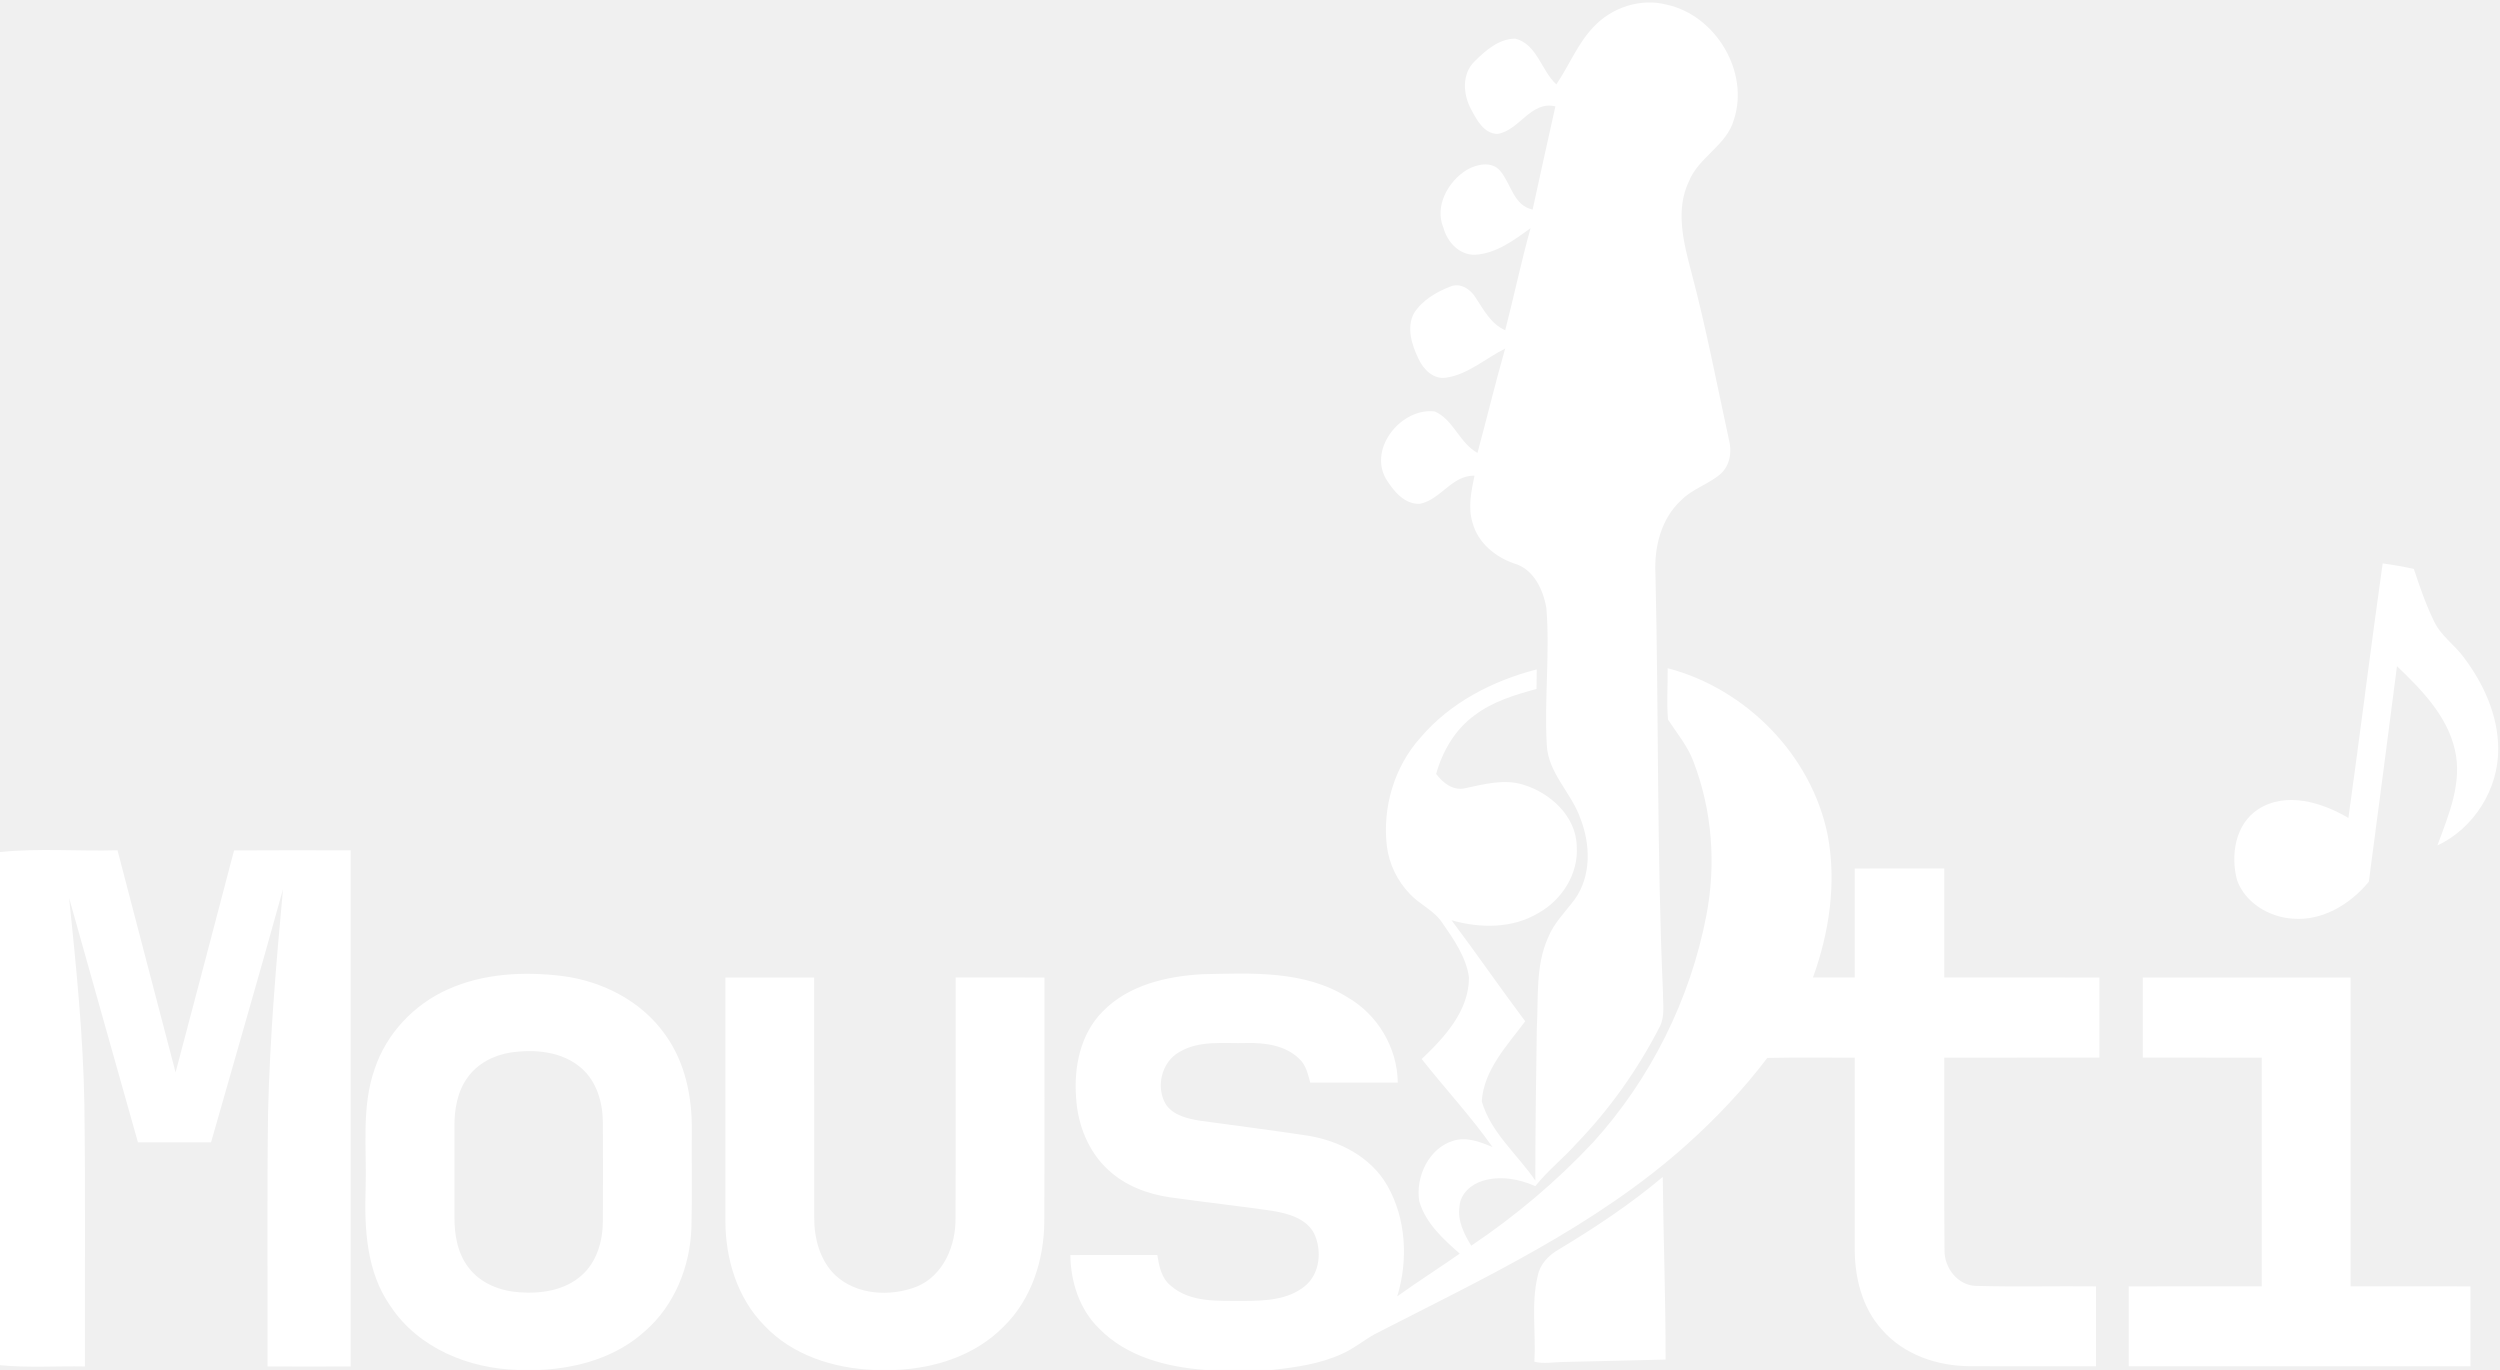
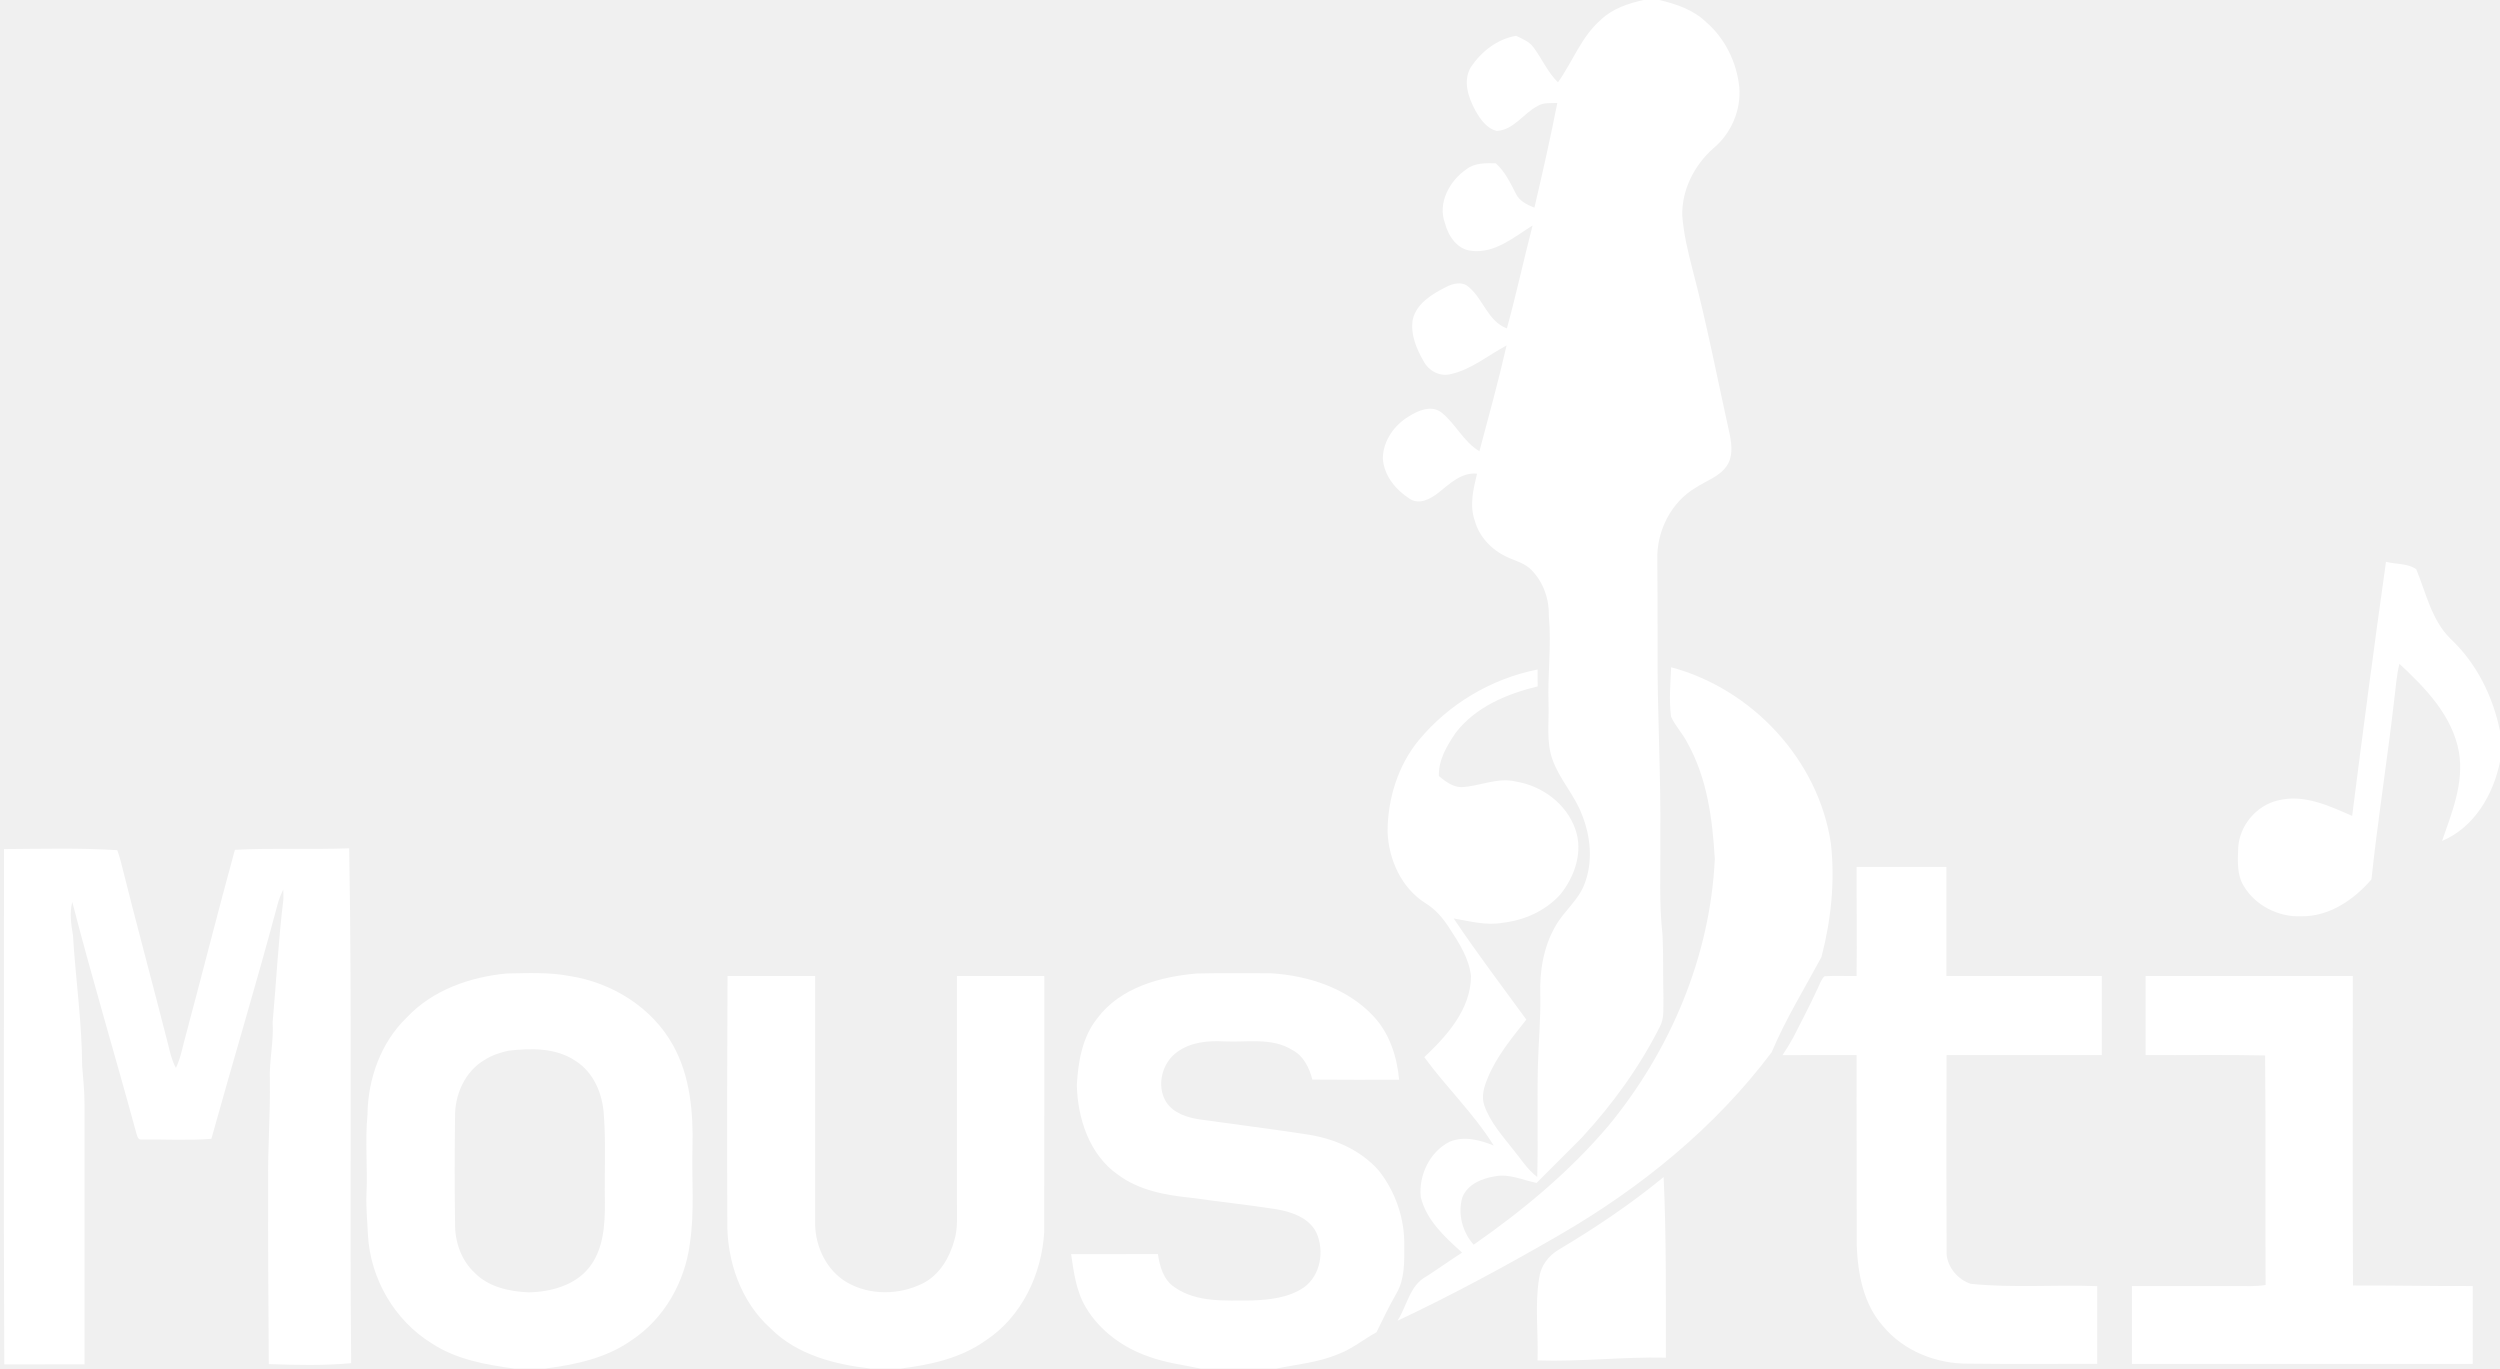
- <svg xmlns="http://www.w3.org/2000/svg" width="688pt" height="377pt" viewBox="0 0 688 377" version="1.1">
-   <g id="#000000ff">
-     <path fill="#FFFFFF" opacity="1.00" d=" M 438.48 7.48 C 443.49 2.05 451.51 -0.61 458.71 1.29 C 472.16 4.23 481.50 19.78 477.17 32.95 C 475.16 40.04 467.50 43.19 464.80 49.89 C 460.98 57.82 463.33 66.80 465.45 74.85 C 469.49 90.06 472.44 105.52 475.78 120.89 C 476.68 124.17 476.15 128.02 473.53 130.40 C 470.22 133.28 465.76 134.50 462.66 137.67 C 457.08 142.78 455.19 150.67 455.58 158.00 C 456.49 196.36 455.95 234.75 457.65 273.09 C 457.61 276.26 458.26 279.69 456.73 282.62 C 450.69 294.36 442.98 305.25 433.81 314.75 C 430.19 318.79 425.91 322.18 422.52 326.42 C 418.01 324.43 412.78 323.49 407.99 324.98 C 404.84 325.95 401.90 328.51 401.66 331.98 C 401.04 335.90 402.90 339.57 404.88 342.82 C 417.08 334.64 428.37 325.10 438.42 314.38 C 454.22 296.95 465.13 275.12 469.57 252.02 C 472.30 237.99 471.22 223.16 466.11 209.79 C 464.55 205.42 461.53 201.86 459.04 198.04 C 458.63 193.34 459.00 188.60 458.94 183.89 C 480.58 189.55 498.59 207.88 503.00 229.93 C 505.44 243.00 503.43 256.59 498.93 268.99 C 502.76 269.00 506.59 269.00 510.43 268.99 C 510.44 259.00 510.44 249.01 510.43 239.02 C 518.64 238.98 526.85 239.00 535.06 239.01 C 535.07 249.00 535.05 259.00 535.06 269.00 C 549.29 269.01 563.52 268.98 577.76 269.01 C 577.75 276.36 577.76 283.70 577.75 291.05 C 563.52 291.08 549.29 291.05 535.07 291.07 C 535.11 308.73 534.97 326.40 535.13 344.06 C 535.05 348.92 538.81 353.83 543.90 353.88 C 554.86 354.18 565.84 353.90 576.82 354.01 C 576.81 361.34 576.81 368.66 576.82 375.99 C 565.22 375.99 553.63 376.03 542.04 375.98 C 533.17 375.93 523.97 372.83 518.01 366.03 C 512.34 359.86 510.30 351.23 510.43 343.04 C 510.43 325.71 510.45 308.39 510.43 291.07 C 502.40 291.10 494.38 290.97 486.36 291.14 C 479.76 299.84 472.23 307.81 464.10 315.08 C 438.94 337.61 407.97 351.93 378.21 367.22 C 375.23 368.92 372.56 371.13 369.41 372.54 C 363.37 375.34 356.70 376.28 350.14 377.00 L 331.68 377.00 C 321.12 376.25 309.97 373.37 302.39 365.52 C 297.04 360.27 294.66 352.75 294.56 345.39 C 302.53 345.34 310.51 345.39 318.49 345.37 C 318.98 348.42 319.62 351.75 322.17 353.81 C 327.58 358.55 335.27 357.96 341.97 358.02 C 347.82 358.00 354.31 357.84 359.08 353.96 C 363.30 350.54 363.86 344.09 361.62 339.40 C 359.41 335.25 354.43 333.95 350.14 333.22 C 340.76 331.86 331.33 330.83 321.94 329.50 C 315.76 328.59 309.61 326.28 305.00 321.96 C 299.45 316.90 296.57 309.45 296.14 302.05 C 295.49 293.68 297.32 284.56 303.40 278.42 C 310.52 271.06 321.11 268.62 330.99 268.10 C 344.36 267.83 358.83 266.99 370.68 274.36 C 379.07 279.12 384.55 288.26 384.67 297.93 C 376.64 297.95 368.61 297.94 360.58 297.94 C 359.93 295.64 359.44 293.11 357.59 291.43 C 353.79 287.65 348.12 286.93 343.00 287.04 C 336.83 287.23 330.11 286.19 324.55 289.52 C 319.61 292.27 317.95 299.31 320.93 304.06 C 323.02 306.98 326.78 307.84 330.12 308.40 C 340.04 309.80 349.99 311.01 359.90 312.53 C 368.58 313.94 377.27 318.38 381.76 326.23 C 387.00 335.36 387.56 346.79 384.52 356.75 C 390.17 352.70 396.03 348.97 401.72 345.00 C 397.16 340.99 392.30 336.58 390.57 330.55 C 389.52 323.86 393.19 315.95 400.00 313.92 C 403.66 312.79 407.38 314.26 410.74 315.67 C 404.76 307.18 397.66 299.58 391.25 291.44 C 397.53 285.49 404.28 278.18 404.26 268.97 C 403.49 263.35 400.06 258.52 396.91 253.95 C 394.65 250.52 390.68 248.93 387.96 245.98 C 384.57 242.45 382.31 237.84 381.68 232.98 C 380.37 222.27 383.69 211.02 390.93 202.97 C 399.12 193.33 410.80 187.34 422.91 184.22 C 422.88 186.01 422.87 187.81 422.85 189.60 C 416.92 191.22 410.85 193.04 405.88 196.79 C 400.49 200.68 397.00 206.65 395.23 212.98 C 397.02 215.39 399.84 217.64 403.05 216.95 C 408.30 215.86 413.78 214.29 419.11 215.92 C 426.62 218.15 433.79 224.66 433.92 232.94 C 434.44 240.47 429.82 247.70 423.34 251.28 C 416.19 255.58 407.27 255.50 399.46 253.25 C 406.36 262.42 412.85 271.88 419.74 281.06 C 414.79 287.68 408.35 294.43 407.78 303.07 C 410.25 311.68 417.59 317.67 422.52 324.89 C 422.52 310.91 422.72 296.93 422.93 282.95 C 423.41 274.63 422.51 265.87 426.02 258.05 C 427.63 253.98 430.84 250.91 433.40 247.45 C 437.99 240.99 437.71 232.22 434.87 225.10 C 432.39 218.09 426.03 212.75 425.67 204.95 C 424.97 192.44 426.56 179.89 425.57 167.39 C 424.71 162.31 422.07 156.58 416.69 155.07 C 411.48 153.28 406.69 149.34 405.25 143.86 C 403.92 139.59 404.92 135.14 405.78 130.90 C 399.56 130.78 396.50 137.48 390.80 138.64 C 386.48 138.91 383.36 134.98 381.34 131.65 C 376.62 123.12 385.86 112.08 394.88 113.24 C 400.03 115.54 401.65 121.92 406.60 124.64 C 409.19 115.08 411.50 105.45 414.22 95.93 C 408.83 98.59 404.10 103.01 398.00 103.93 C 394.46 104.51 391.68 101.62 390.34 98.68 C 388.52 94.89 387.00 90.14 389.14 86.17 C 391.39 82.64 395.22 80.38 399.04 78.90 C 401.82 77.66 404.66 79.57 406.09 81.90 C 408.33 85.29 410.31 89.15 414.23 90.89 C 416.64 81.55 418.62 72.09 421.21 62.79 C 416.65 66.10 411.80 69.75 405.97 70.11 C 401.64 70.25 398.31 66.64 397.24 62.72 C 394.71 56.72 398.50 49.94 403.66 46.75 C 406.41 45.15 410.60 44.25 412.90 47.08 C 415.86 50.61 416.54 56.57 421.78 57.67 C 423.80 48.19 425.96 38.74 428.04 29.27 C 421.22 27.67 418.15 35.94 412.07 36.86 C 408.32 36.76 406.38 32.95 404.84 30.07 C 402.60 25.97 402.25 20.30 405.85 16.84 C 408.87 13.85 412.57 10.61 417.05 10.64 C 423.04 12.22 424.13 19.41 428.30 23.22 C 431.82 18.05 434.12 12.06 438.48 7.48 Z" />
-     <path fill="#FFFFFF" opacity="1.00" d=" M 655.71 155.05 C 658.59 155.45 661.45 155.93 664.29 156.58 C 665.92 161.48 667.60 166.39 669.88 171.04 C 671.75 175.01 675.56 177.49 678.09 180.98 C 683.51 188.17 687.47 196.89 687.51 206.03 C 687.62 217.14 680.83 227.96 670.76 232.68 C 673.89 224.24 677.77 215.23 675.52 206.08 C 673.28 196.78 666.33 189.73 659.65 183.33 C 657.11 203.10 654.52 222.89 651.90 242.65 C 646.84 248.81 639.11 253.52 630.91 252.81 C 624.49 252.40 617.94 248.50 615.66 242.30 C 613.79 235.44 615.09 226.84 621.46 222.70 C 629.17 217.76 639.00 220.81 646.28 225.10 C 649.54 201.76 652.41 178.38 655.71 155.05 Z" />
-     <path fill="#FFFFFF" opacity="1.00" d=" M 0.00 234.49 C 10.71 233.37 21.57 234.31 32.34 234.00 C 37.69 254.36 42.95 274.76 48.32 295.12 C 53.70 274.76 59.09 254.41 64.41 234.04 C 75.11 233.96 85.81 234.00 96.51 234.02 C 96.49 281.36 96.51 328.70 96.50 376.05 C 88.88 376.08 81.25 376.07 73.63 376.05 C 73.69 352.72 73.46 329.40 73.77 306.07 C 74.27 285.57 75.99 265.13 77.88 244.72 C 71.45 267.98 64.68 291.15 58.08 314.37 C 51.37 314.38 44.66 314.38 37.96 314.37 C 31.61 291.98 25.35 269.56 19.03 247.16 C 20.96 266.06 22.91 284.98 23.22 303.99 C 23.54 328.01 23.31 352.03 23.37 376.05 C 15.58 375.90 7.76 376.46 0.00 375.70 L 0.00 234.49 Z" />
-     <path fill="#FFFFFF" opacity="1.00" d=" M 123.30 272.25 C 133.13 267.84 144.28 267.31 154.85 268.61 C 165.91 270.05 176.69 275.59 183.15 284.86 C 188.57 292.41 190.50 301.90 190.38 311.06 C 190.31 320.01 190.51 328.97 190.28 337.92 C 189.91 348.57 185.62 359.30 177.46 366.36 C 169.64 373.47 158.99 376.54 148.62 377.00 L 142.44 377.00 C 129.00 376.65 115.09 370.98 107.48 359.47 C 100.82 350.06 100.25 338.12 100.62 327.00 C 100.96 316.06 99.40 304.71 103.11 294.17 C 106.34 284.43 113.95 276.40 123.30 272.25 M 140.45 289.67 C 135.86 290.40 131.36 292.70 128.65 296.57 C 125.84 300.43 125.04 305.35 125.06 310.03 C 125.06 318.35 125.06 326.68 125.07 335.00 C 125.04 339.89 125.94 345.05 129.05 348.97 C 132.33 353.23 137.71 355.30 142.94 355.64 C 148.90 356.09 155.44 355.12 160.04 351.00 C 164.28 347.29 165.89 341.48 165.91 336.02 C 165.96 327.00 165.96 317.98 165.91 308.97 C 165.89 303.49 164.26 297.67 160.01 293.96 C 154.72 289.33 147.13 288.66 140.45 289.67 Z" />
-     <path fill="#FFFFFF" opacity="1.00" d=" M 199.63 269.01 C 207.77 268.99 215.91 268.99 224.05 269.01 C 224.08 291.03 224.05 313.05 224.07 335.07 C 224.05 340.83 225.65 346.96 229.97 351.03 C 235.85 356.42 245.01 356.88 252.20 354.11 C 259.66 351.09 263.11 342.69 262.96 335.07 C 263.06 313.05 262.97 291.03 263.00 269.00 C 271.15 269.00 279.29 268.99 287.43 269.01 C 287.42 291.35 287.50 313.70 287.39 336.04 C 287.35 346.65 283.90 357.60 276.16 365.12 C 268.45 372.96 257.40 376.54 246.60 377.00 L 240.42 377.00 C 229.39 376.57 218.00 372.95 210.29 364.73 C 202.87 357.17 199.63 346.39 199.63 335.98 C 199.62 313.65 199.62 291.33 199.63 269.01 Z" />
-     <path fill="#FFFFFF" opacity="1.00" d=" M 589.69 269.01 C 608.75 269.00 627.82 269.00 646.88 269.01 C 646.88 297.33 646.87 325.66 646.88 353.99 C 657.88 354.01 668.88 353.98 679.88 354.01 C 679.88 361.34 679.88 368.66 679.88 375.99 C 648.52 376.00 617.17 376.00 585.82 375.99 C 585.81 368.66 585.81 361.33 585.82 354.01 C 598.02 353.99 610.22 354.01 622.43 354.00 C 622.44 333.02 622.44 312.04 622.43 291.07 C 611.52 291.05 600.60 291.08 589.69 291.05 C 589.68 283.70 589.68 276.35 589.69 269.01 Z" />
-     <path fill="#FFFFFF" opacity="1.00" d=" M 428.97 343.85 C 438.94 337.85 448.68 331.40 457.59 323.89 C 457.76 340.64 458.40 357.39 458.37 374.15 C 448.93 374.41 439.48 374.59 430.04 374.82 C 427.44 374.85 424.81 375.40 422.26 374.74 C 422.74 366.88 421.31 358.85 423.18 351.12 C 423.80 347.90 426.20 345.42 428.97 343.85 Z" />
+ <svg xmlns="http://www.w3.org/2000/svg" width="917pt" height="502pt" viewBox="0 0 917 502" version="1.1">
+   <g id="#FFFFFFff">
+     <path fill="#FFFFFF" opacity="1.00" d=" M 602.88 0.00 L 608.60 0.00 C 614.84 1.46 621.21 3.61 625.90 8.19 C 632.80 14.18 637.03 22.90 637.97 31.94 C 638.68 40.39 634.99 49.00 628.46 54.40 C 621.46 60.59 616.86 69.63 617.05 79.07 C 617.57 85.87 619.18 92.53 620.89 99.11 C 626.14 119.10 630.04 139.40 634.51 159.57 C 635.27 163.39 635.66 167.80 633.21 171.13 C 630.46 174.94 625.77 176.37 621.99 178.88 C 612.98 184.16 607.70 194.70 607.90 205.02 C 607.99 215.68 608.03 226.34 608.00 237.01 C 607.81 260.67 609.30 284.30 609.00 307.97 C 609.17 319.63 608.48 331.34 609.82 342.96 C 610.19 350.64 609.93 358.33 610.15 366.01 C 610.01 369.58 610.60 373.46 608.77 376.72 C 601.30 391.53 591.46 405.07 580.24 417.25 C 574.68 422.79 569.19 428.39 563.62 433.90 C 558.62 432.90 553.69 430.46 548.47 431.46 C 543.67 432.18 538.28 434.36 536.38 439.21 C 534.64 445.22 536.39 451.92 540.54 456.56 C 558.61 443.96 575.71 429.78 589.98 412.93 C 612.67 385.43 627.33 350.82 628.99 315.04 C 628.13 300.40 626.19 285.31 618.85 272.33 C 617.17 268.99 614.48 266.28 612.94 262.88 C 612.16 256.87 612.71 250.78 612.98 244.75 C 642.70 252.69 667.03 278.76 671.57 309.38 C 673.13 323.33 671.64 337.53 668.10 351.07 C 661.87 362.61 654.97 373.84 649.85 385.95 C 629.12 413.59 601.77 435.78 571.95 453.02 C 552.57 464.23 532.86 474.92 512.59 484.45 C 516.10 479.05 517.04 471.48 523.16 468.21 C 527.58 465.36 531.87 462.30 536.29 459.45 C 530.00 453.78 523.20 447.63 521.13 439.07 C 520.32 431.08 524.43 422.42 531.76 418.78 C 537.01 416.58 542.85 418.14 547.89 420.19 C 540.62 408.46 530.52 398.87 522.43 387.76 C 530.77 379.91 539.45 370.23 539.57 358.09 C 538.87 351.54 535.15 345.79 531.62 340.41 C 529.31 336.81 526.51 333.48 522.81 331.26 C 514.01 325.70 509.31 315.21 508.96 305.03 C 509.01 292.98 512.74 280.78 520.48 271.42 C 531.45 258.18 547.12 248.89 563.99 245.58 C 563.99 247.64 564.00 249.70 564.01 251.77 C 552.68 254.52 541.13 259.34 533.88 268.88 C 530.71 273.58 527.57 278.79 527.79 284.67 C 530.15 286.61 532.76 288.64 535.96 288.73 C 542.72 288.46 549.30 284.98 556.12 286.70 C 565.62 288.24 574.51 294.79 577.77 304.00 C 580.83 312.27 577.63 321.57 572.28 328.14 C 566.92 334.06 559.19 337.56 551.31 338.45 C 545.24 339.60 539.17 337.91 533.21 336.89 C 541.69 349.53 550.88 361.68 559.86 373.98 C 554.54 380.77 548.87 387.50 545.62 395.59 C 544.34 398.67 543.29 402.16 544.44 405.45 C 546.52 411.48 550.86 416.33 554.73 421.27 C 557.69 424.81 560.10 428.89 563.85 431.71 C 564.24 418.15 563.78 404.58 564.10 391.02 C 564.30 382.33 565.17 373.66 564.98 364.97 C 564.70 356.26 566.13 347.22 570.59 339.62 C 573.68 334.15 579.02 330.18 581.22 324.17 C 584.38 316.02 583.45 306.66 580.20 298.67 C 577.50 291.55 572.05 285.87 569.48 278.69 C 567.08 272.07 568.25 264.92 568.00 258.04 C 567.63 247.36 569.11 236.69 568.12 226.03 C 568.30 219.88 566.15 213.59 561.83 209.17 C 559.40 206.54 555.79 205.76 552.68 204.26 C 547.18 201.71 542.55 196.92 540.95 190.98 C 538.94 185.34 540.43 179.35 541.78 173.74 C 535.96 173.20 531.75 177.47 527.57 180.77 C 524.68 183.02 520.60 185.27 517.08 182.96 C 511.93 179.67 507.49 174.30 507.22 167.95 C 507.39 161.63 511.41 155.93 516.73 152.75 C 520.13 150.58 525.01 148.48 528.66 151.25 C 533.93 155.40 536.75 162.00 542.64 165.52 C 546.09 152.62 549.64 139.74 552.61 126.72 C 545.79 130.31 539.66 135.62 531.98 137.26 C 528.08 138.20 524.11 136.04 522.25 132.62 C 519.56 128.00 517.27 122.57 518.21 117.13 C 519.67 111.18 525.33 107.87 530.39 105.28 C 532.89 103.98 536.28 103.11 538.63 105.19 C 544.08 109.62 545.68 117.82 552.73 120.46 C 556.16 107.96 558.90 95.27 562.15 82.72 C 555.33 86.93 548.44 93.00 539.85 92.02 C 534.55 91.59 531.19 86.56 530.00 81.81 C 527.23 74.42 531.79 66.19 537.94 62.04 C 541.01 59.70 544.96 59.82 548.63 59.89 C 552.04 62.92 553.97 67.05 556.02 71.03 C 557.32 73.78 560.15 75.11 562.82 76.18 C 565.80 63.42 568.69 50.63 571.22 37.77 C 568.79 37.88 566.16 37.54 564.00 38.88 C 558.80 41.55 555.31 47.64 549.06 48.03 C 545.40 47.21 543.02 43.78 541.25 40.70 C 538.62 35.91 536.48 29.78 539.49 24.65 C 543.33 18.92 549.20 14.28 556.15 13.14 C 558.40 14.28 560.94 15.22 562.47 17.35 C 565.61 21.54 567.67 26.50 571.46 30.20 C 576.85 22.62 580.06 13.41 587.24 7.21 C 591.49 3.14 597.24 1.25 602.88 0.00 Z" />
+     <path fill="#FFFFFF" opacity="1.00" d=" M 875.18 206.08 C 878.84 207.01 883.08 206.59 886.27 208.77 C 889.88 217.47 891.85 227.35 898.79 234.24 C 908.36 243.19 914.42 255.40 917.00 268.17 L 917.00 279.40 C 914.56 291.48 907.54 303.52 895.75 308.45 C 899.38 297.99 903.85 287.20 901.94 275.87 C 899.55 262.54 889.66 252.35 880.11 243.49 C 879.00 247.89 878.78 252.43 878.17 256.91 C 875.68 278.82 872.17 300.62 869.85 322.55 C 863.40 330.07 854.26 336.30 844.00 336.09 C 835.69 336.43 827.27 332.15 822.99 324.97 C 820.42 320.77 820.81 315.65 820.97 310.93 C 821.46 302.84 827.57 295.47 835.49 293.61 C 844.98 291.15 854.27 295.56 862.77 299.27 C 866.72 268.19 870.81 237.11 875.18 206.08 Z" />
+     <path fill="#FFFFFF" opacity="1.00" d=" M 1.47 311.44 C 15.32 311.36 29.18 310.97 43.01 311.84 C 43.49 313.19 43.93 314.56 44.30 315.96 C 49.90 338.44 55.99 360.79 61.70 383.24 C 62.41 386.12 63.05 389.08 64.53 391.70 C 66.44 387.77 67.05 383.39 68.28 379.23 C 74.31 356.74 79.99 334.15 86.16 311.71 C 100.12 310.98 114.11 311.68 128.08 311.16 C 129.20 374.11 128.19 437.06 128.81 500.01 C 118.77 500.95 108.66 500.70 98.59 500.35 C 98.46 478.23 98.27 456.12 98.36 433.99 C 98.17 421.33 99.19 408.70 98.98 396.04 C 98.73 389.00 100.45 382.06 100.00 375.01 C 101.36 360.00 102.09 344.95 103.94 329.97 C 103.98 328.75 103.97 327.53 103.89 326.31 C 102.99 328.18 102.21 330.11 101.71 332.13 C 94.07 360.78 85.46 389.16 77.53 417.73 C 69.05 418.37 60.49 417.89 51.98 417.97 C 50.34 418.23 50.25 416.18 49.86 415.13 C 42.21 387.00 33.79 359.06 26.51 330.83 C 25.45 334.85 26.09 339.01 26.76 343.04 C 27.73 359.06 30.06 374.96 30.14 391.03 C 30.52 395.69 31.01 400.35 31.00 405.03 C 31.00 436.84 31.00 468.64 31.00 500.44 C 21.19 500.46 11.38 500.43 1.57 500.46 C 1.28 437.46 1.48 374.45 1.47 311.44 Z" />
+     <path fill="#FFFFFF" opacity="1.00" d=" M 681.00 318.00 C 691.98 318.00 702.96 317.99 713.94 318.00 C 713.94 331.33 713.92 344.66 713.94 358.00 C 732.94 358.01 751.94 357.99 770.93 358.00 C 770.93 367.67 770.93 377.33 770.93 387.00 C 751.96 387.01 732.98 386.99 714.00 387.00 C 713.90 411.37 713.91 435.75 714.02 460.12 C 714.45 464.98 718.27 469.46 722.89 470.91 C 738.30 472.49 753.81 471.16 769.26 471.76 C 769.29 481.26 769.29 490.76 769.26 500.26 C 753.51 500.25 737.76 500.38 722.01 500.19 C 710.30 500.31 698.29 495.57 690.72 486.46 C 683.54 478.43 681.48 467.38 681.05 456.95 C 681.10 433.63 680.94 410.32 681.00 387.00 C 671.93 387.01 662.87 386.96 653.81 387.03 C 655.22 384.93 656.55 382.77 657.76 380.56 C 660.81 374.58 663.92 368.63 666.73 362.54 C 667.49 361.03 667.97 359.29 669.22 358.09 C 673.13 357.82 677.06 358.07 680.99 358.00 C 681.18 344.67 680.96 331.33 681.00 318.00 Z" />
+     <path fill="#FFFFFF" opacity="1.00" d=" M 149.24 373.17 C 158.68 363.13 172.44 358.33 185.90 357.07 C 193.62 356.96 201.44 356.54 209.07 358.03 C 224.51 360.43 239.16 369.53 246.84 383.33 C 253.21 394.73 254.33 408.18 254.00 420.99 C 253.68 432.63 254.81 444.37 253.07 455.94 C 251.30 470.10 243.66 483.73 231.61 491.63 C 222.33 498.23 210.94 500.56 199.87 502.00 L 188.68 502.00 C 178.18 500.58 167.38 498.68 158.36 492.74 C 144.69 484.34 135.83 468.96 134.96 453.00 C 134.75 448.02 134.22 443.04 134.42 438.06 C 134.90 428.31 133.84 418.55 134.80 408.82 C 134.93 395.73 139.70 382.36 149.24 373.17 M 186.41 385.41 C 183.41 386.11 180.42 387.06 177.81 388.74 C 170.48 392.97 166.68 401.76 166.91 410.01 C 166.74 423.00 166.73 436.00 166.92 448.99 C 166.84 455.55 169.24 462.35 174.12 466.87 C 179.25 472.14 186.94 473.74 194.02 474.05 C 202.04 473.83 210.81 471.53 216.03 465.01 C 221.42 458.30 221.91 449.25 221.88 441.01 C 221.65 430.31 222.29 419.59 221.49 408.93 C 221.05 401.27 217.78 393.31 211.07 389.12 C 203.83 384.25 194.70 384.45 186.41 385.41 Z" />
+     <path fill="#FFFFFF" opacity="1.00" d=" M 402.48 373.52 C 410.90 362.23 425.57 358.23 438.97 357.08 C 447.97 356.85 456.99 357.03 466.00 356.99 C 479.88 357.79 494.30 362.49 503.95 372.93 C 509.75 379.22 512.43 387.67 513.20 396.05 C 502.59 396.07 491.98 396.08 481.37 396.00 C 480.26 391.66 478.15 387.28 474.00 385.13 C 466.48 380.43 457.35 382.41 449.00 381.98 C 443.11 381.67 436.83 382.24 431.90 385.79 C 426.21 389.74 424.05 398.29 427.78 404.26 C 430.47 408.37 435.49 409.91 440.10 410.62 C 453.46 412.50 466.86 414.16 480.20 416.23 C 489.76 417.79 499.26 421.97 505.73 429.37 C 511.89 437.13 515.30 447.11 515.08 457.03 C 515.10 462.87 515.29 469.11 512.25 474.35 C 509.57 479.01 507.25 483.85 504.89 488.68 C 500.10 491.28 495.86 494.88 490.69 496.76 C 483.50 499.77 475.69 500.45 468.13 502.00 L 440.43 502.00 C 434.10 500.67 427.62 499.89 421.52 497.65 C 412.09 494.46 403.46 488.23 398.32 479.62 C 394.75 473.69 393.87 466.73 392.88 460.01 C 403.49 459.99 414.11 460.00 424.72 460.00 C 425.40 464.57 426.78 469.52 430.89 472.20 C 439.06 477.88 449.53 476.98 458.97 477.02 C 465.55 476.79 472.61 476.05 478.20 472.27 C 484.39 467.86 485.86 458.93 482.90 452.23 C 480.24 446.71 473.90 444.55 468.27 443.57 C 457.85 441.94 447.35 440.82 436.91 439.35 C 427.55 438.41 417.82 436.64 410.09 430.90 C 399.61 423.59 395.27 410.32 394.98 398.02 C 395.46 389.44 396.96 380.42 402.48 373.52 Z" />
+     <path fill="#FFFFFF" opacity="1.00" d=" M 266.86 358.00 C 277.58 357.99 288.29 358.00 299.00 358.00 C 298.99 388.33 299.02 418.66 298.98 449.00 C 299.11 457.40 303.22 466.02 310.62 470.35 C 319.13 475.28 329.99 475.04 338.66 470.66 C 344.65 467.54 348.30 461.32 350.04 455.00 C 351.43 450.46 350.96 445.66 351.01 440.99 C 350.99 413.33 351.00 385.67 351.00 358.00 C 361.68 358.00 372.37 357.99 383.05 358.00 C 383.06 389.33 383.07 420.67 383.01 452.00 C 382.12 467.41 374.74 483.00 361.61 491.64 C 352.46 498.20 341.24 500.64 330.27 502.00 L 319.37 502.00 C 306.20 500.49 292.36 496.98 282.70 487.31 C 271.73 477.50 266.53 462.44 266.78 447.96 C 266.64 417.98 266.71 387.99 266.86 358.00 Z" />
+     <path fill="#FFFFFF" opacity="1.00" d=" M 787.00 358.00 C 812.33 358.00 837.67 358.00 863.00 358.00 C 863.05 395.84 862.89 433.68 863.08 471.52 C 877.72 471.47 892.35 471.78 907.00 471.72 C 907.00 481.24 907.00 490.76 907.00 500.28 C 865.33 500.28 823.67 500.28 782.00 500.28 C 782.00 490.76 782.00 481.24 782.00 471.72 C 794.66 471.72 807.32 471.72 819.97 471.72 C 823.65 471.71 827.37 471.94 831.02 471.32 C 830.88 443.26 831.12 415.20 830.84 387.14 C 816.23 386.81 801.61 387.09 787.00 387.00 C 787.00 377.33 787.00 367.67 787.00 358.00 Z" />
+     <path fill="#FFFFFF" opacity="1.00" d=" M 571.60 458.46 C 585.05 450.44 598.12 441.70 610.22 431.74 C 611.24 453.81 611.01 475.91 611.05 497.99 C 595.34 497.64 579.69 499.52 563.97 499.01 C 564.32 488.95 562.91 478.78 564.56 468.79 C 565.12 464.42 567.88 460.69 571.60 458.46 Z" />
  </g>
</svg>
